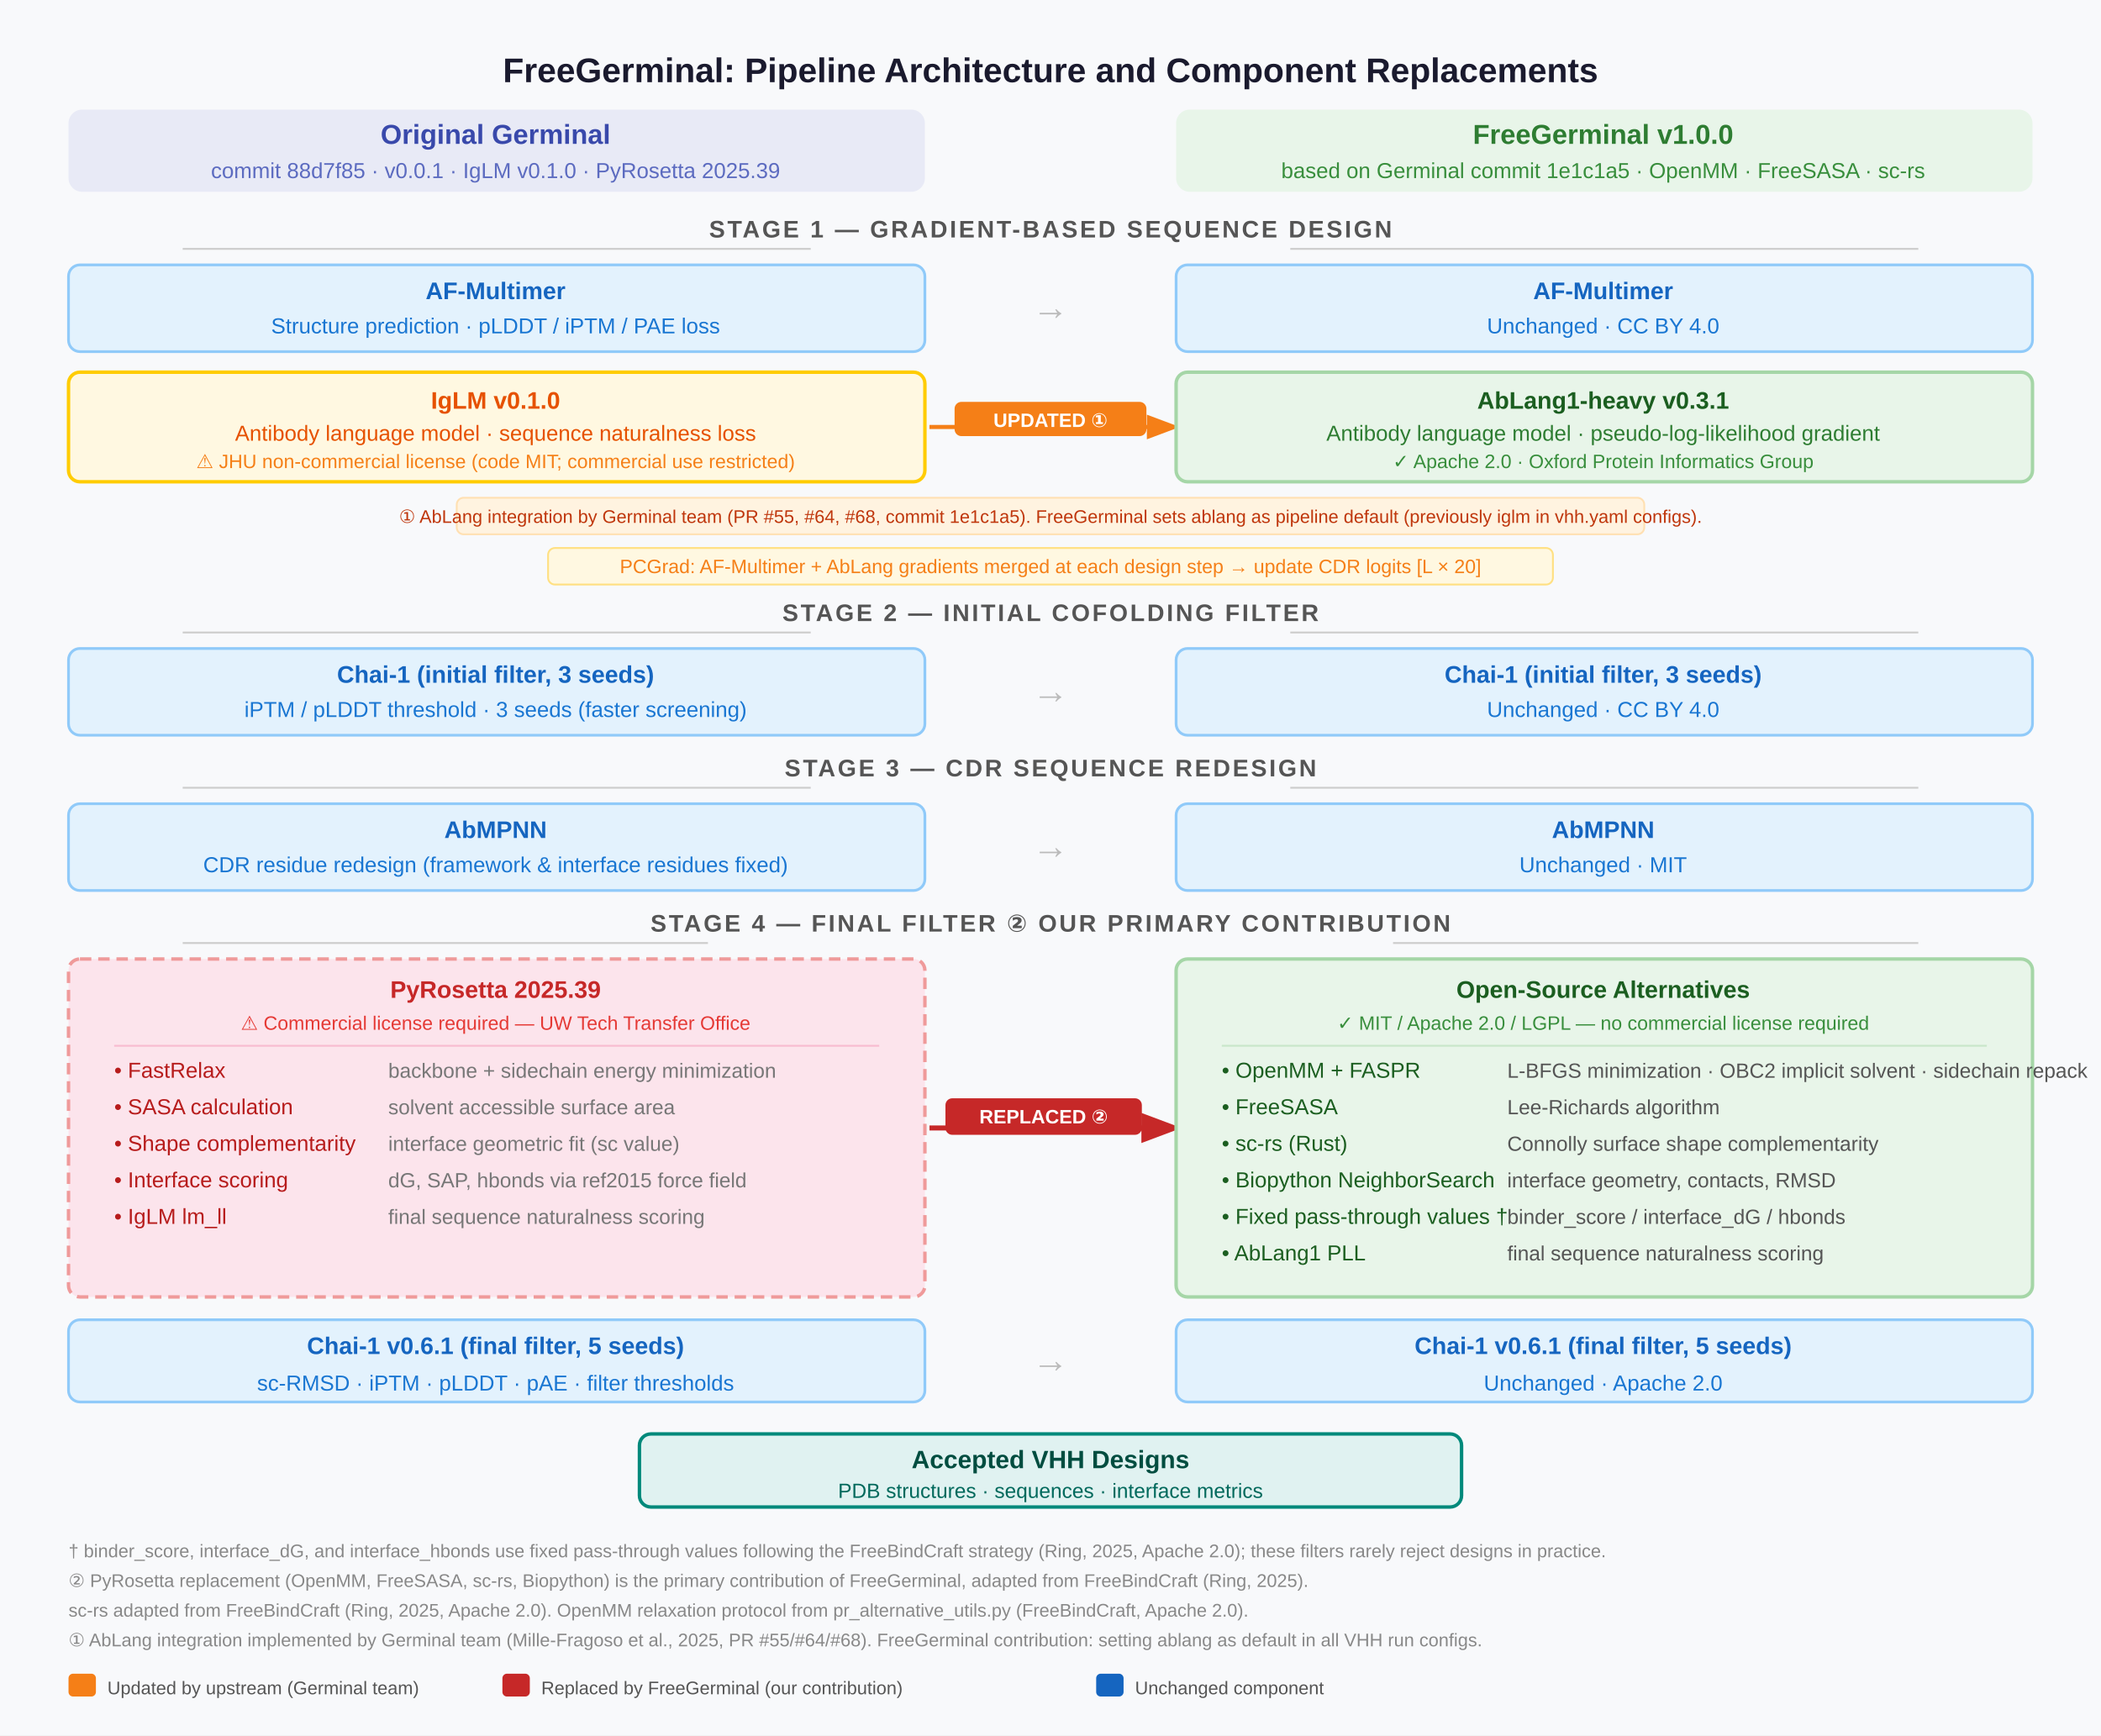
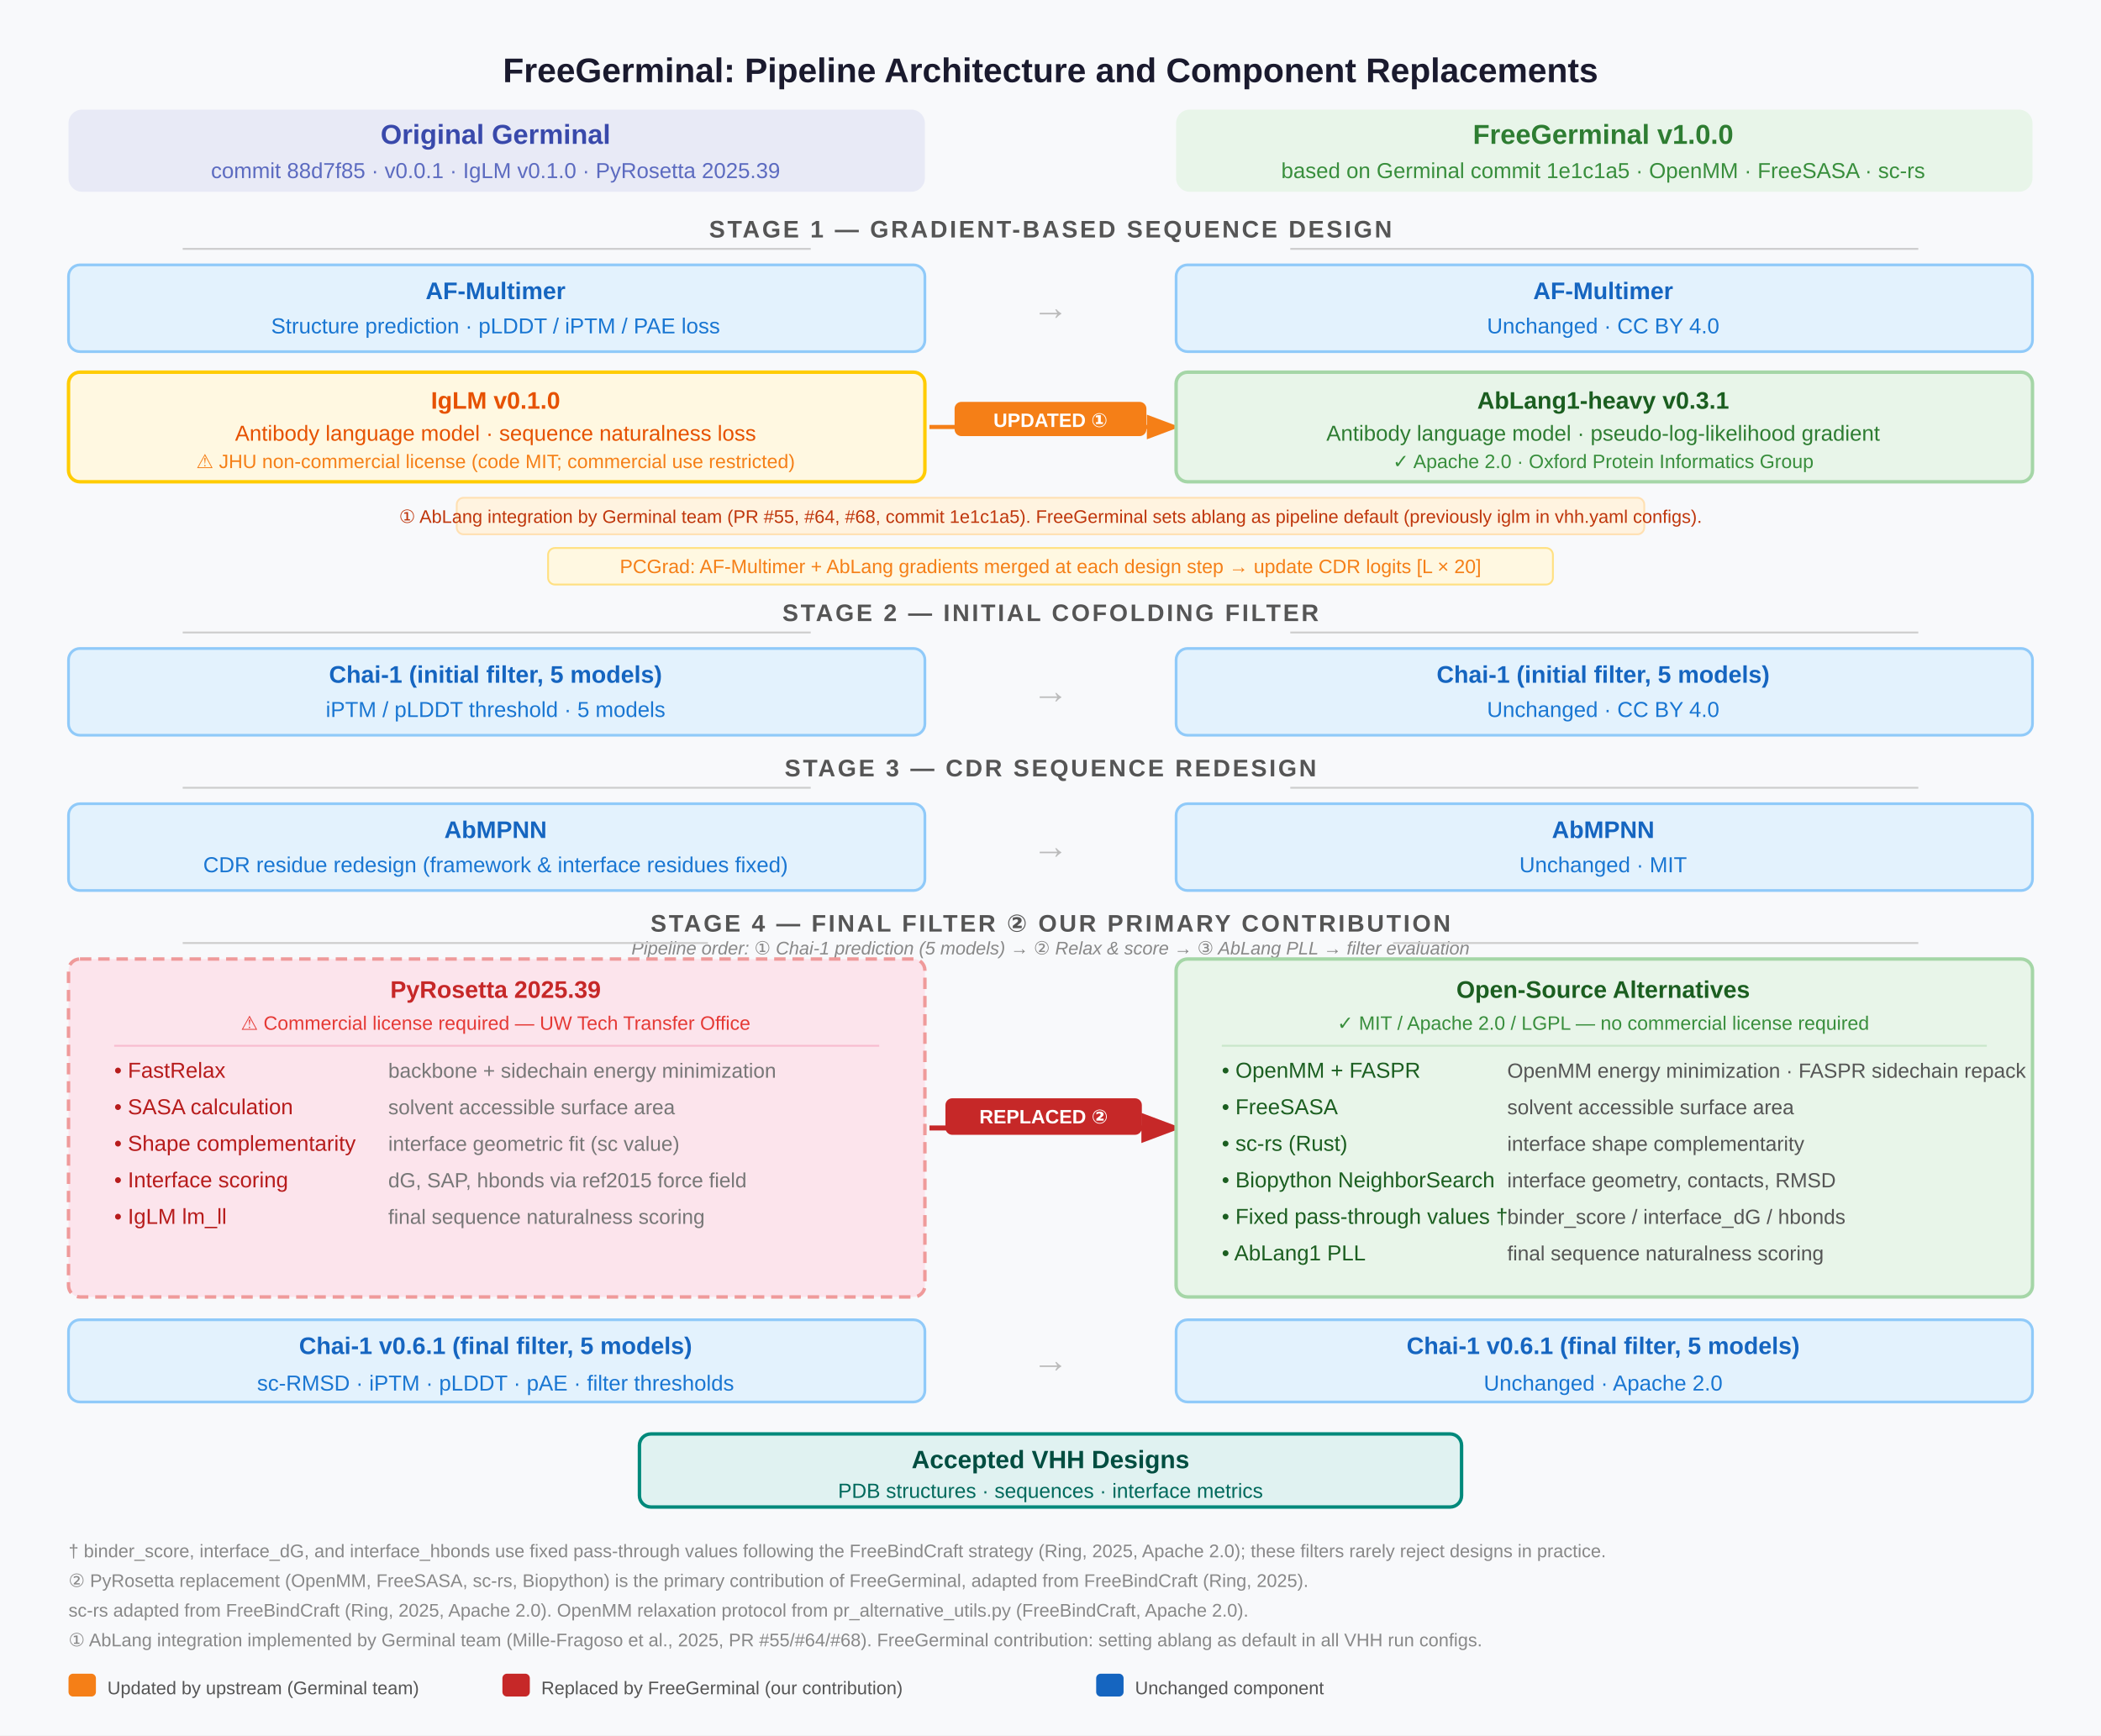
<svg xmlns="http://www.w3.org/2000/svg" viewBox="0 0 920 760" font-family="Helvetica Neue, Arial, sans-serif">
  <rect width="920" height="760" fill="#f8f9fb" />
  <text x="460" y="36" text-anchor="middle" font-size="15" font-weight="bold" fill="#1a1a2e">FreeGerminal: Pipeline Architecture and Component Replacements</text>
  <rect x="30" y="48" width="375" height="36" rx="6" fill="#e8eaf6" />
  <text x="217" y="63" text-anchor="middle" font-size="12" font-weight="bold" fill="#3949ab">Original Germinal</text>
  <text x="217" y="78" text-anchor="middle" font-size="9.5" fill="#5c6bc0">commit 88d7f85 · v0.0.1 · IgLM v0.1.0 · PyRosetta 2025.39</text>
  <rect x="515" y="48" width="375" height="36" rx="6" fill="#e8f5e9" />
  <text x="702" y="63" text-anchor="middle" font-size="12" font-weight="bold" fill="#2e7d32">FreeGerminal v1.0.0</text>
  <text x="702" y="78" text-anchor="middle" font-size="9.5" fill="#388e3c">based on Germinal commit 1e1c1a5 · OpenMM · FreeSASA · sc-rs</text>
  <text x="460" y="104" text-anchor="middle" font-size="10.5" font-weight="bold" fill="#555" letter-spacing="1">STAGE 1 — GRADIENT-BASED SEQUENCE DESIGN</text>
  <line x1="80" y1="109" x2="355" y2="109" stroke="#ccc" stroke-width="0.8" />
  <line x1="565" y1="109" x2="840" y2="109" stroke="#ccc" stroke-width="0.8" />
  <rect x="30" y="116" width="375" height="38" rx="5" fill="#e3f2fd" stroke="#90caf9" stroke-width="1.2" />
  <text x="217" y="131" text-anchor="middle" font-size="10.5" font-weight="bold" fill="#1565c0">AF-Multimer</text>
  <text x="217" y="146" text-anchor="middle" font-size="9.5" fill="#1976d2">Structure prediction · pLDDT / iPTM / PAE loss</text>
  <rect x="515" y="116" width="375" height="38" rx="5" fill="#e3f2fd" stroke="#90caf9" stroke-width="1.2" />
  <text x="702" y="131" text-anchor="middle" font-size="10.5" font-weight="bold" fill="#1565c0">AF-Multimer</text>
  <text x="702" y="146" text-anchor="middle" font-size="9.5" fill="#1976d2">Unchanged · CC BY 4.0</text>
  <text x="460" y="140" text-anchor="middle" font-size="16" fill="#bbb">→</text>
  <rect x="30" y="163" width="375" height="48" rx="5" fill="#fff8e1" stroke="#ffcc02" stroke-width="1.5" />
  <text x="217" y="179" text-anchor="middle" font-size="10.5" font-weight="bold" fill="#e65100">IgLM v0.1.0</text>
  <text x="217" y="193" text-anchor="middle" font-size="9.5" fill="#e65100">Antibody language model · sequence naturalness loss</text>
  <text x="217" y="205" text-anchor="middle" font-size="8.5" fill="#f57f17">⚠ JHU non-commercial license (code MIT; commercial use restricted)</text>
  <line x1="407" y1="187" x2="513" y2="187" stroke="#f57f17" stroke-width="1.8" marker-end="url(#arrowOrange)" />
  <rect x="418" y="176" width="84" height="15" rx="3" fill="#f57f17" />
  <text x="460" y="187" text-anchor="middle" font-size="8.5" fill="white" font-weight="bold">UPDATED ①</text>
  <rect x="515" y="163" width="375" height="48" rx="5" fill="#e8f5e9" stroke="#a5d6a7" stroke-width="1.5" />
  <text x="702" y="179" text-anchor="middle" font-size="10.5" font-weight="bold" fill="#1b5e20">AbLang1-heavy v0.3.1</text>
  <text x="702" y="193" text-anchor="middle" font-size="9.5" fill="#2e7d32">Antibody language model · pseudo-log-likelihood gradient</text>
  <text x="702" y="205" text-anchor="middle" font-size="8.5" fill="#388e3c">✓ Apache 2.0 · Oxford Protein Informatics Group</text>
  <rect x="200" y="218" width="520" height="16" rx="3" fill="#fff3e0" stroke="#ffe0b2" stroke-width="0.8" />
  <text x="460" y="229" text-anchor="middle" font-size="8" fill="#bf360c">① AbLang integration by Germinal team (PR #55, #64, #68, commit 1e1c1a5). FreeGerminal sets ablang as pipeline default (previously iglm in vhh.yaml configs).</text>
  <rect x="240" y="240" width="440" height="16" rx="3" fill="#fff8e1" stroke="#ffe082" stroke-width="0.8" />
  <text x="460" y="251" text-anchor="middle" font-size="8.5" fill="#f57f17">PCGrad: AF-Multimer + AbLang gradients merged at each design step → update CDR logits [L × 20]</text>
  <text x="460" y="272" text-anchor="middle" font-size="10.5" font-weight="bold" fill="#555" letter-spacing="1">STAGE 2 — INITIAL COFOLDING FILTER</text>
  <line x1="80" y1="277" x2="355" y2="277" stroke="#ccc" stroke-width="0.8" />
  <line x1="565" y1="277" x2="840" y2="277" stroke="#ccc" stroke-width="0.8" />
  <rect x="30" y="284" width="375" height="38" rx="5" fill="#e3f2fd" stroke="#90caf9" stroke-width="1.2" />
-   <text x="217" y="299" text-anchor="middle" font-size="10.5" font-weight="bold" fill="#1565c0">Chai-1 (initial filter, 3 seeds)</text>
-   <text x="217" y="314" text-anchor="middle" font-size="9.5" fill="#1976d2">iPTM / pLDDT threshold · 3 seeds (faster screening)</text>
+   <text x="217" y="299" text-anchor="middle" font-size="10.5" font-weight="bold" fill="#1565c0">Chai-1 (initial filter, 5 models)</text>
+   <text x="217" y="314" text-anchor="middle" font-size="9.5" fill="#1976d2">iPTM / pLDDT threshold · 5 models</text>
  <rect x="515" y="284" width="375" height="38" rx="5" fill="#e3f2fd" stroke="#90caf9" stroke-width="1.2" />
-   <text x="702" y="299" text-anchor="middle" font-size="10.5" font-weight="bold" fill="#1565c0">Chai-1 (initial filter, 3 seeds)</text>
+   <text x="702" y="299" text-anchor="middle" font-size="10.5" font-weight="bold" fill="#1565c0">Chai-1 (initial filter, 5 models)</text>
  <text x="702" y="314" text-anchor="middle" font-size="9.5" fill="#1976d2">Unchanged · CC BY 4.0</text>
  <text x="460" y="308" text-anchor="middle" font-size="16" fill="#bbb">→</text>
  <text x="460" y="340" text-anchor="middle" font-size="10.5" font-weight="bold" fill="#555" letter-spacing="1">STAGE 3 — CDR SEQUENCE REDESIGN</text>
  <line x1="80" y1="345" x2="355" y2="345" stroke="#ccc" stroke-width="0.8" />
  <line x1="565" y1="345" x2="840" y2="345" stroke="#ccc" stroke-width="0.8" />
  <rect x="30" y="352" width="375" height="38" rx="5" fill="#e3f2fd" stroke="#90caf9" stroke-width="1.2" />
  <text x="217" y="367" text-anchor="middle" font-size="10.5" font-weight="bold" fill="#1565c0">AbMPNN</text>
  <text x="217" y="382" text-anchor="middle" font-size="9.5" fill="#1976d2">CDR residue redesign (framework &amp; interface residues fixed)</text>
  <rect x="515" y="352" width="375" height="38" rx="5" fill="#e3f2fd" stroke="#90caf9" stroke-width="1.2" />
  <text x="702" y="367" text-anchor="middle" font-size="10.5" font-weight="bold" fill="#1565c0">AbMPNN</text>
  <text x="702" y="382" text-anchor="middle" font-size="9.5" fill="#1976d2">Unchanged · MIT</text>
  <text x="460" y="376" text-anchor="middle" font-size="16" fill="#bbb">→</text>
  <text x="460" y="408" text-anchor="middle" font-size="10.5" font-weight="bold" fill="#555" letter-spacing="1">STAGE 4 — FINAL FILTER  ② OUR PRIMARY CONTRIBUTION</text>
+   <text x="460" y="418" text-anchor="middle" font-size="8" fill="#888" font-style="italic">Pipeline order: ① Chai-1 prediction (5 models) → ② Relax &amp; score → ③ AbLang PLL → filter evaluation</text>
  <line x1="80" y1="413" x2="310" y2="413" stroke="#ccc" stroke-width="0.8" />
  <line x1="610" y1="413" x2="840" y2="413" stroke="#ccc" stroke-width="0.8" />
  <rect x="30" y="420" width="375" height="148" rx="5" fill="#fce4ec" stroke="#ef9a9a" stroke-width="1.5" stroke-dasharray="5,3" />
  <text x="217" y="437" text-anchor="middle" font-size="10.5" font-weight="bold" fill="#c62828">PyRosetta 2025.39</text>
  <text x="217" y="451" text-anchor="middle" font-size="8.5" fill="#e53935">⚠ Commercial license required — UW Tech Transfer Office</text>
  <line x1="50" y1="458" x2="385" y2="458" stroke="#f8bbd0" stroke-width="0.8" />
  <text x="50" y="472" font-size="9.5" fill="#b71c1c">• FastRelax</text>
  <text x="170" y="472" font-size="9" fill="#777">backbone + sidechain energy minimization</text>
  <text x="50" y="488" font-size="9.5" fill="#b71c1c">• SASA calculation</text>
  <text x="170" y="488" font-size="9" fill="#777">solvent accessible surface area</text>
  <text x="50" y="504" font-size="9.5" fill="#b71c1c">• Shape complementarity</text>
  <text x="170" y="504" font-size="9" fill="#777">interface geometric fit (sc value)</text>
  <text x="50" y="520" font-size="9.5" fill="#b71c1c">• Interface scoring</text>
  <text x="170" y="520" font-size="9" fill="#777">dG, SAP, hbonds via ref2015 force field</text>
  <text x="50" y="536" font-size="9.5" fill="#b71c1c">• IgLM lm_ll</text>
  <text x="170" y="536" font-size="9" fill="#777">final sequence naturalness scoring</text>
  <line x1="407" y1="494" x2="513" y2="494" stroke="#c62828" stroke-width="2.2" marker-end="url(#arrowRed)" />
  <rect x="414" y="481" width="86" height="16" rx="3" fill="#c62828" />
  <text x="457" y="492" text-anchor="middle" font-size="8.5" fill="white" font-weight="bold">REPLACED ②</text>
  <rect x="515" y="420" width="375" height="148" rx="5" fill="#e8f5e9" stroke="#a5d6a7" stroke-width="1.5" />
  <text x="702" y="437" text-anchor="middle" font-size="10.5" font-weight="bold" fill="#1b5e20">Open-Source Alternatives</text>
  <text x="702" y="451" text-anchor="middle" font-size="8.5" fill="#388e3c">✓ MIT / Apache 2.0 / LGPL — no commercial license required</text>
  <line x1="535" y1="458" x2="870" y2="458" stroke="#c8e6c9" stroke-width="0.8" />
  <text x="535" y="472" font-size="9.5" fill="#1b5e20">• OpenMM + FASPR</text>
-   <text x="660" y="472" font-size="9" fill="#555">L-BFGS minimization · OBC2 implicit solvent · sidechain repack</text>
+   <text x="660" y="472" font-size="9" fill="#555">OpenMM energy minimization · FASPR sidechain repack</text>
  <text x="535" y="488" font-size="9.5" fill="#1b5e20">• FreeSASA</text>
-   <text x="660" y="488" font-size="9" fill="#555">Lee-Richards algorithm</text>
+   <text x="660" y="488" font-size="9" fill="#555">solvent accessible surface area</text>
  <text x="535" y="504" font-size="9.5" fill="#1b5e20">• sc-rs (Rust)</text>
-   <text x="660" y="504" font-size="9" fill="#555">Connolly surface shape complementarity</text>
+   <text x="660" y="504" font-size="9" fill="#555">interface shape complementarity</text>
  <text x="535" y="520" font-size="9.5" fill="#1b5e20">• Biopython NeighborSearch</text>
  <text x="660" y="520" font-size="9" fill="#555">interface geometry, contacts, RMSD</text>
  <text x="535" y="536" font-size="9.5" fill="#1b5e20">• Fixed pass-through values †</text>
  <text x="660" y="536" font-size="9" fill="#555">binder_score / interface_dG / hbonds</text>
  <text x="535" y="552" font-size="9.5" fill="#1b5e20">• AbLang1 PLL</text>
  <text x="660" y="552" font-size="9" fill="#555">final sequence naturalness scoring</text>
  <rect x="30" y="578" width="375" height="36" rx="5" fill="#e3f2fd" stroke="#90caf9" stroke-width="1.2" />
-   <text x="217" y="593" text-anchor="middle" font-size="10.5" font-weight="bold" fill="#1565c0">Chai-1 v0.6.1 (final filter, 5 seeds)</text>
+   <text x="217" y="593" text-anchor="middle" font-size="10.5" font-weight="bold" fill="#1565c0">Chai-1 v0.6.1 (final filter, 5 models)</text>
  <text x="217" y="609" text-anchor="middle" font-size="9.5" fill="#1976d2">sc-RMSD · iPTM · pLDDT · pAE · filter thresholds</text>
  <rect x="515" y="578" width="375" height="36" rx="5" fill="#e3f2fd" stroke="#90caf9" stroke-width="1.2" />
-   <text x="702" y="593" text-anchor="middle" font-size="10.5" font-weight="bold" fill="#1565c0">Chai-1 v0.6.1 (final filter, 5 seeds)</text>
+   <text x="702" y="593" text-anchor="middle" font-size="10.5" font-weight="bold" fill="#1565c0">Chai-1 v0.6.1 (final filter, 5 models)</text>
  <text x="702" y="609" text-anchor="middle" font-size="9.5" fill="#1976d2">Unchanged · Apache 2.0</text>
  <text x="460" y="601" text-anchor="middle" font-size="16" fill="#bbb">→</text>
  <rect x="280" y="628" width="360" height="32" rx="5" fill="#e0f2f1" stroke="#00897b" stroke-width="1.5" />
  <text x="460" y="643" text-anchor="middle" font-size="11" font-weight="bold" fill="#004d40">Accepted VHH Designs</text>
  <text x="460" y="656" text-anchor="middle" font-size="9" fill="#00695c">PDB structures · sequences · interface metrics</text>
  <text x="30" y="682" font-size="8" fill="#888">† binder_score, interface_dG, and interface_hbonds use fixed pass-through values following the FreeBindCraft strategy (Ring, 2025, Apache 2.0); these filters rarely reject designs in practice.</text>
  <text x="30" y="695" font-size="8" fill="#888">② PyRosetta replacement (OpenMM, FreeSASA, sc-rs, Biopython) is the primary contribution of FreeGerminal, adapted from FreeBindCraft (Ring, 2025).</text>
  <text x="30" y="708" font-size="8" fill="#888">sc-rs adapted from FreeBindCraft (Ring, 2025, Apache 2.0). OpenMM relaxation protocol from pr_alternative_utils.py (FreeBindCraft, Apache 2.0).</text>
  <text x="30" y="721" font-size="8" fill="#888">① AbLang integration implemented by Germinal team (Mille-Fragoso et al., 2025, PR #55/#64/#68). FreeGerminal contribution: setting ablang as default in all VHH run configs.</text>
  <rect x="30" y="733" width="12" height="10" rx="2" fill="#f57f17" />
  <text x="47" y="742" font-size="8" fill="#555">Updated by upstream (Germinal team)</text>
  <rect x="220" y="733" width="12" height="10" rx="2" fill="#c62828" />
  <text x="237" y="742" font-size="8" fill="#555">Replaced by FreeGerminal (our contribution)</text>
  <rect x="480" y="733" width="12" height="10" rx="2" fill="#1565c0" />
  <text x="497" y="742" font-size="8" fill="#555">Unchanged component</text>
  <defs>
    <marker id="arrowRed" markerWidth="8" markerHeight="8" refX="6" refY="3" orient="auto">
      <path d="M0,0 L0,6 L8,3 z" fill="#c62828" />
    </marker>
    <marker id="arrowOrange" markerWidth="8" markerHeight="8" refX="6" refY="3" orient="auto">
      <path d="M0,0 L0,6 L8,3 z" fill="#f57f17" />
    </marker>
  </defs>
</svg>
